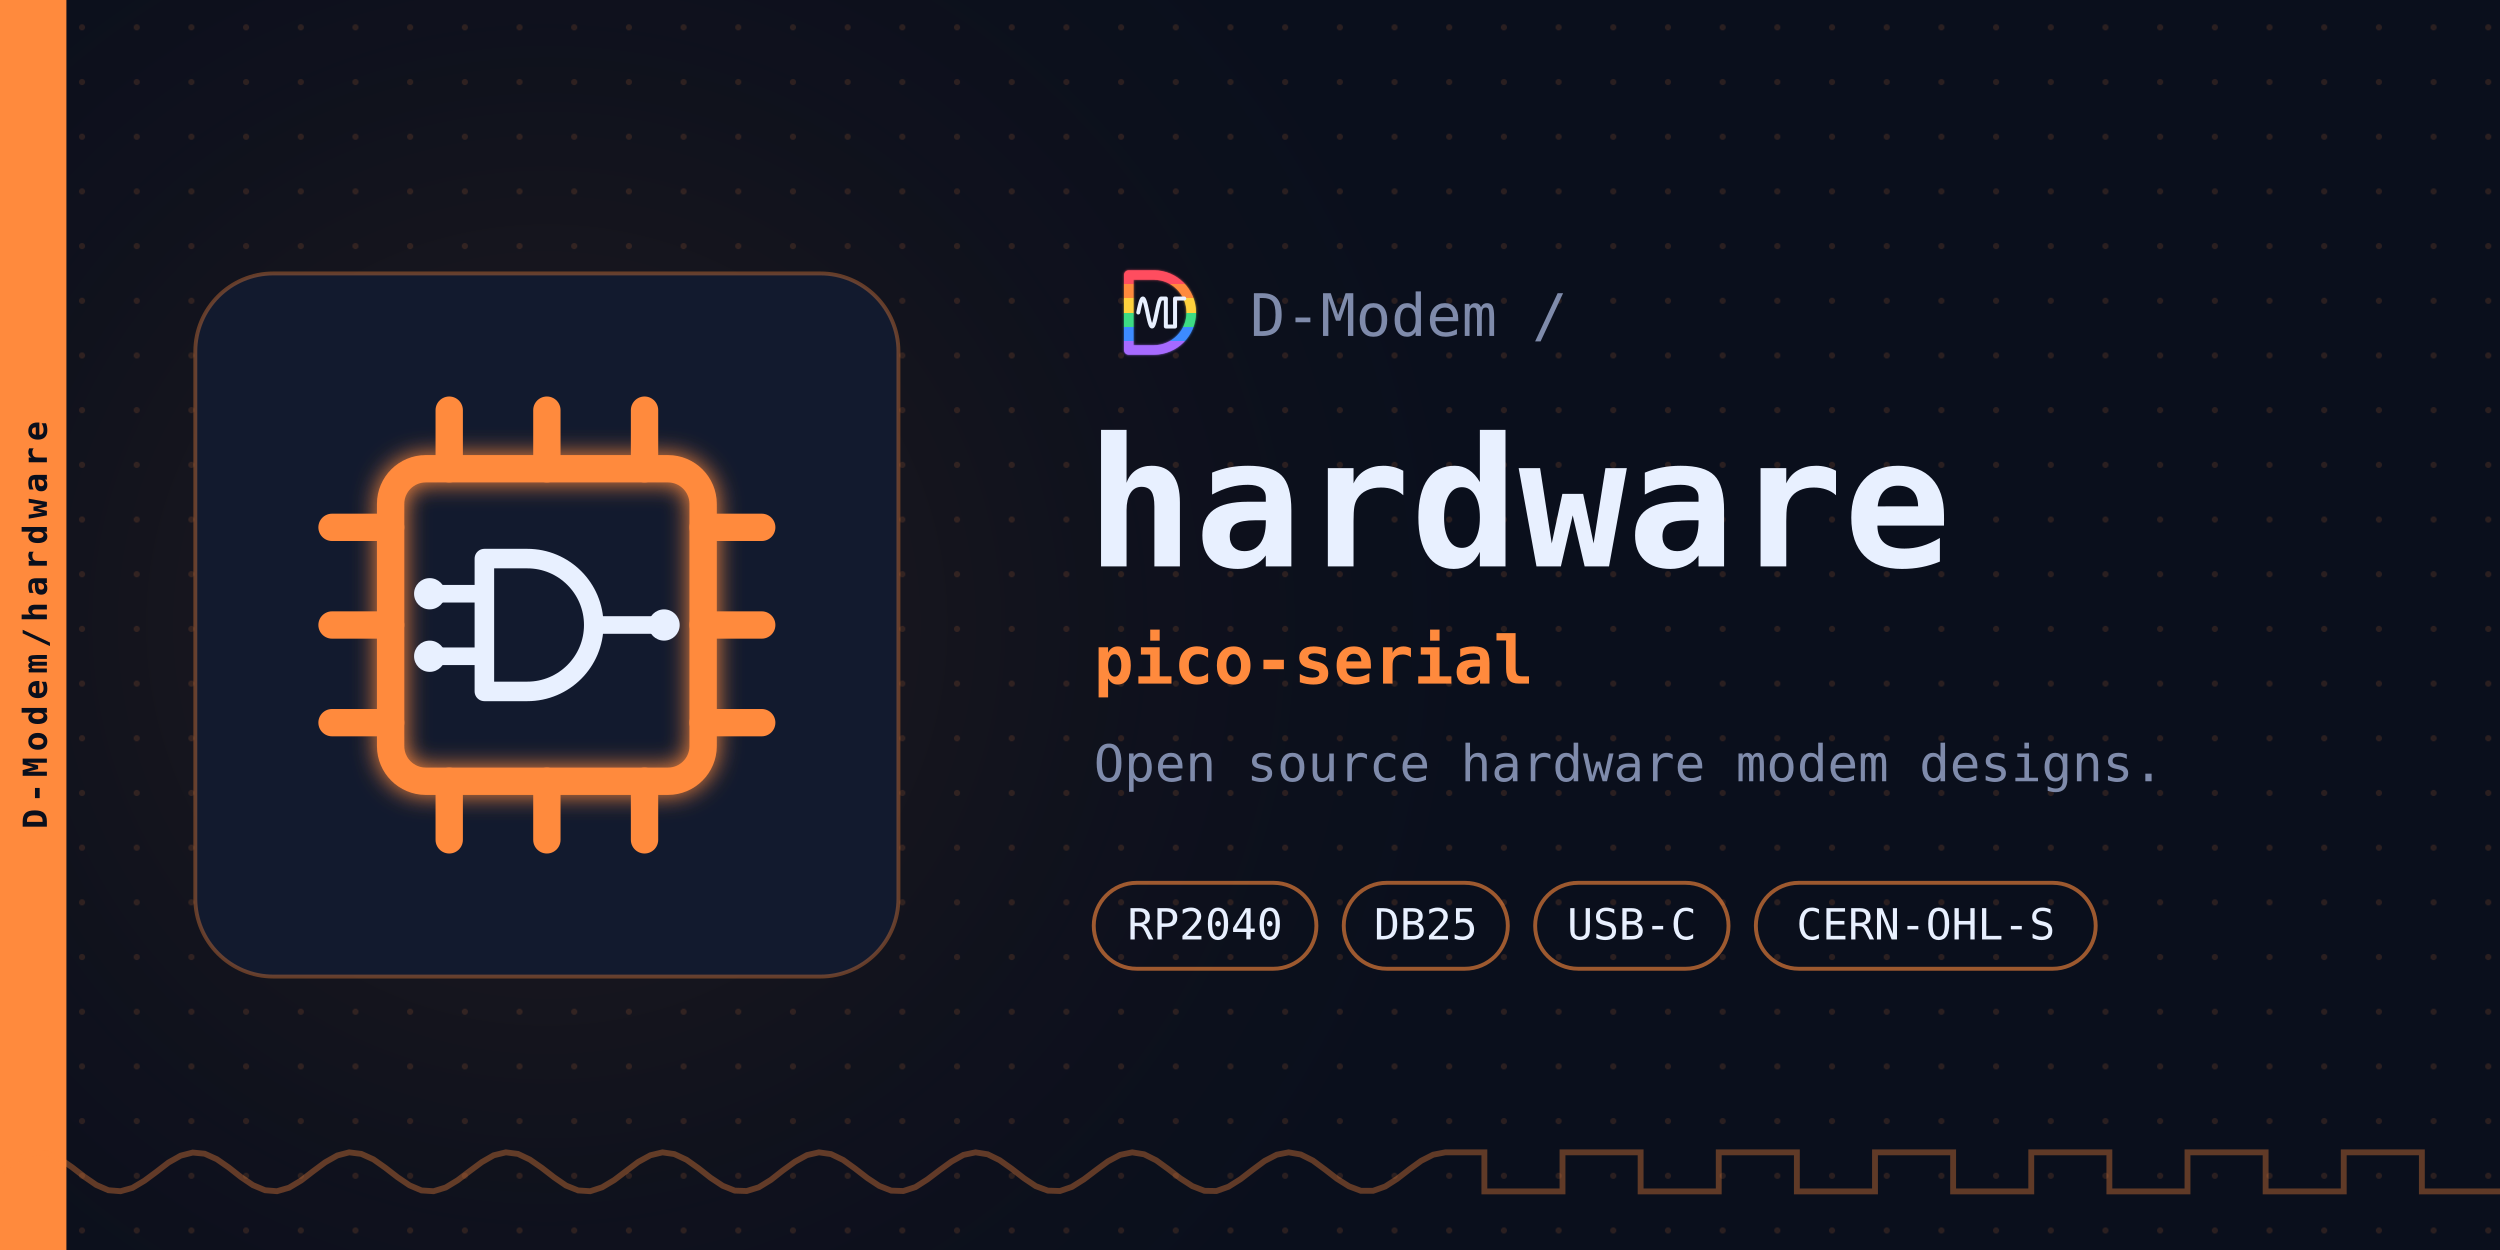
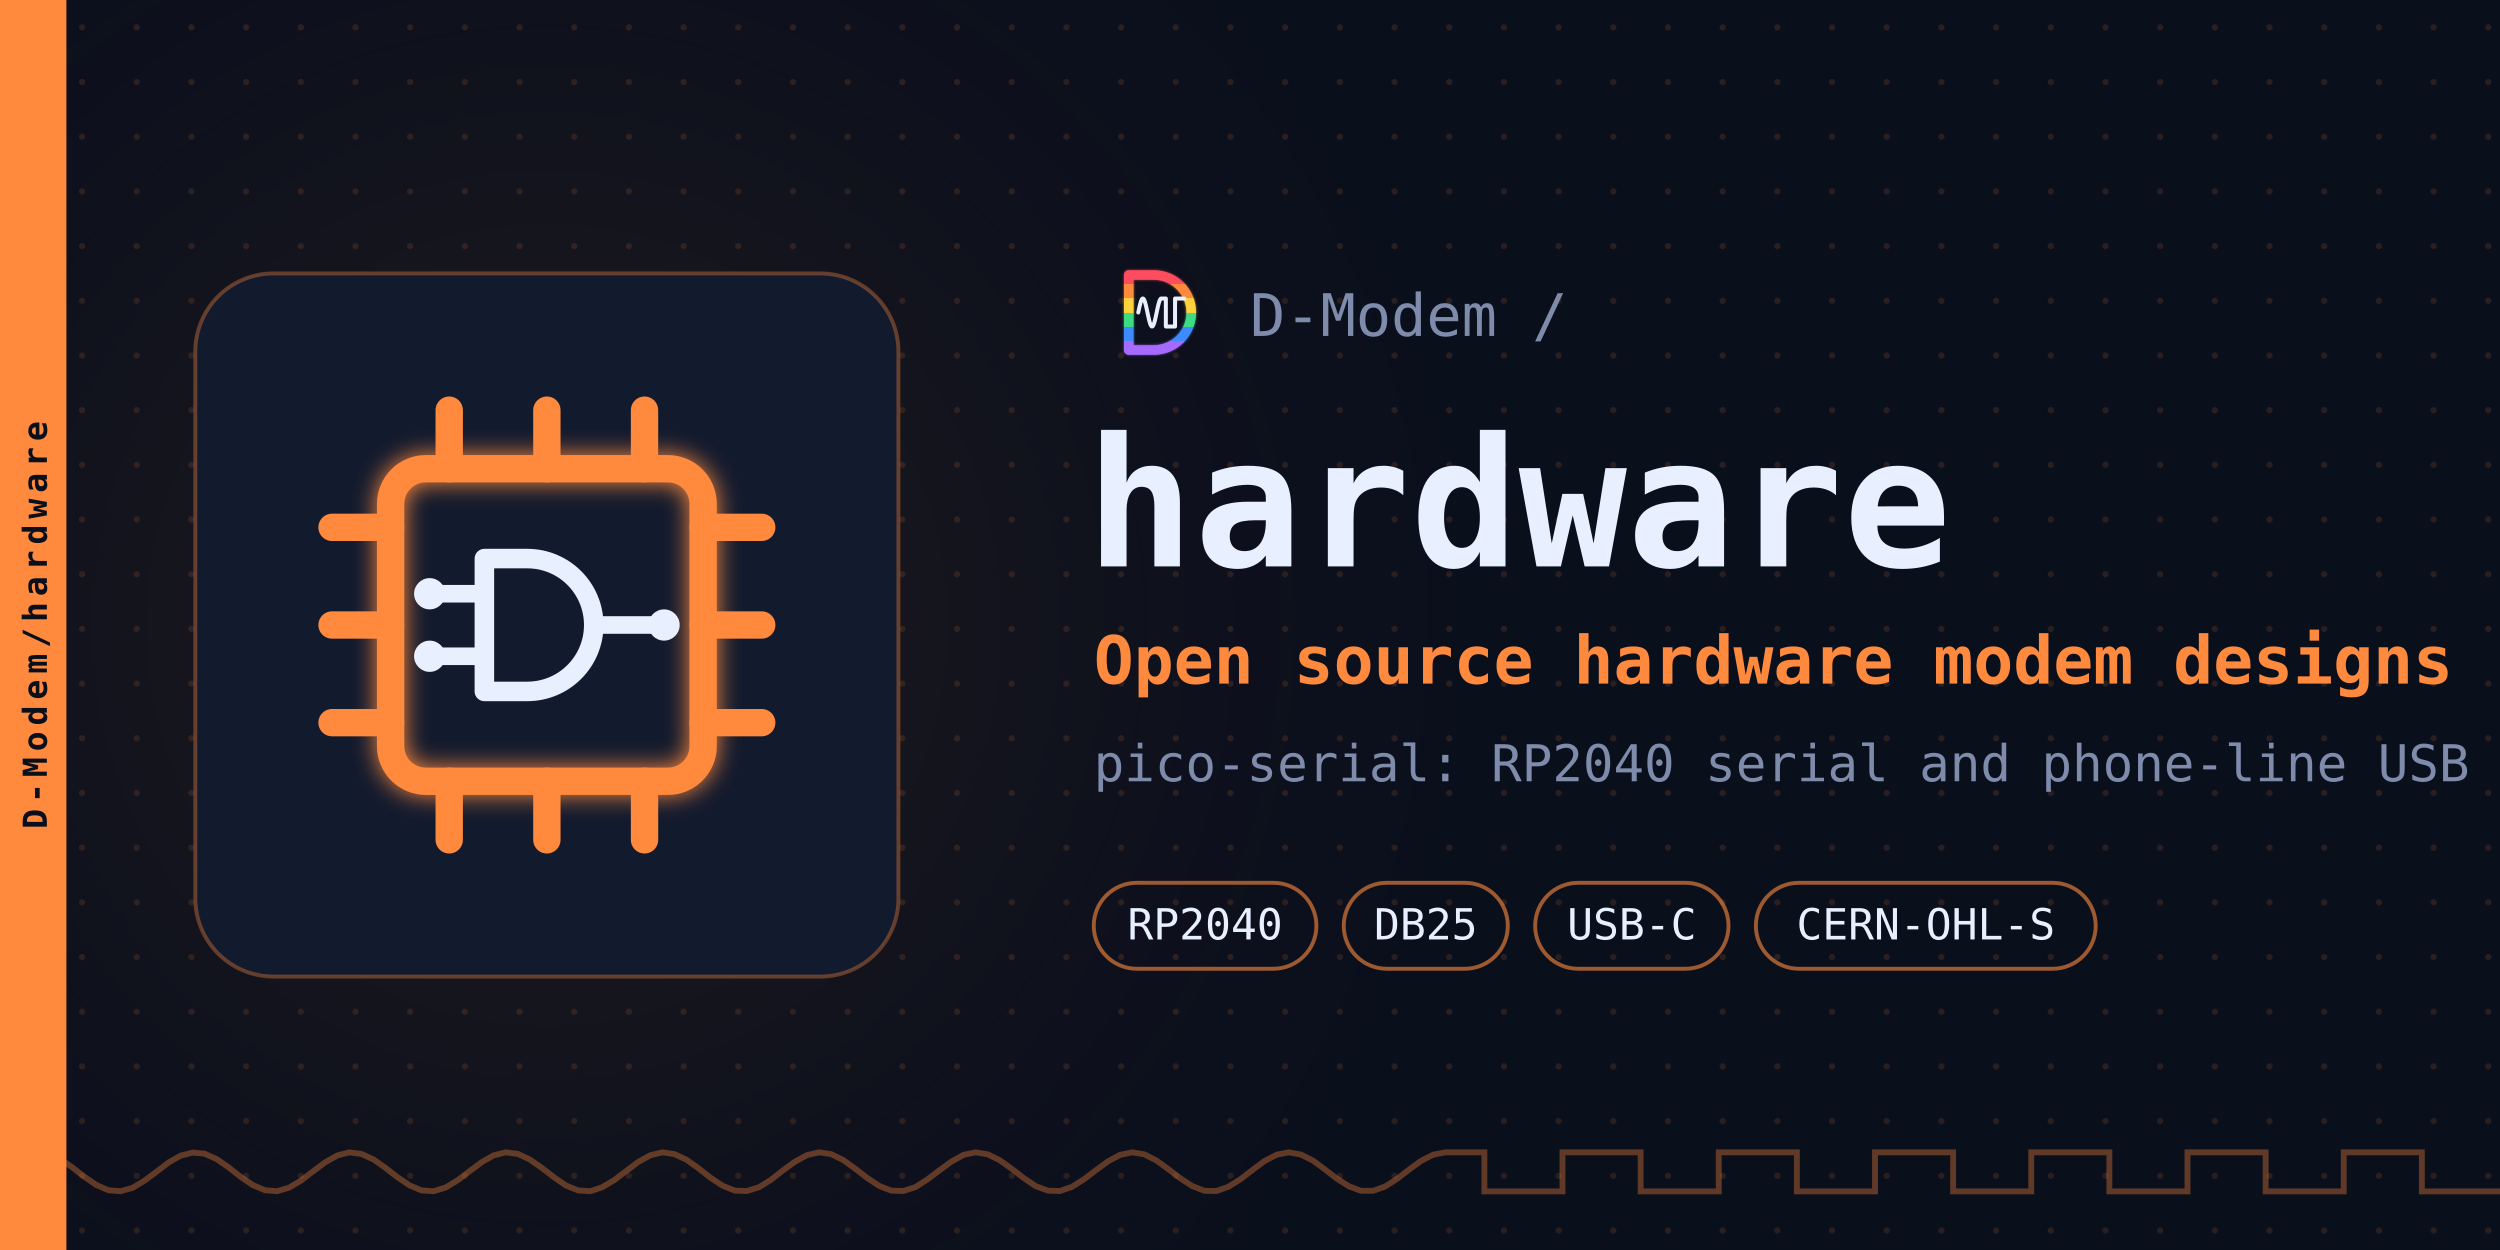
<svg xmlns="http://www.w3.org/2000/svg" width="1280" height="640" viewBox="0 0 1280 640">
  <defs>
    <pattern id="qam" width="28" height="28" patternUnits="userSpaceOnUse">
      <circle cx="14" cy="14" r="1.6" fill="#ff8a3d" opacity="0.13" />
    </pattern>
    <radialGradient id="vig" cx="50%" cy="45%" r="75%">
      <stop offset="0" stop-color="#ff8a3d" stop-opacity="0.10" />
      <stop offset="1" stop-color="#0a0f1c" stop-opacity="0" />
    </radialGradient>
    <radialGradient id="vig2" gradientUnits="userSpaceOnUse" cx="280" cy="320" r="520">
      <stop offset="0" stop-color="#ff8a3d" stop-opacity="0.12" />
      <stop offset="1" stop-color="#0a0f1c" stop-opacity="0" />
    </radialGradient>
    <linearGradient id="books" gradientUnits="userSpaceOnUse" x1="0" y1="81" x2="0" y2="419">
      <stop offset="0" stop-color="#ff4d5e" />
      <stop offset="0.167" stop-color="#ff4d5e" />
      <stop offset="0.167" stop-color="#ff8a3d" />
      <stop offset="0.333" stop-color="#ff8a3d" />
      <stop offset="0.333" stop-color="#ffd23d" />
      <stop offset="0.5" stop-color="#ffd23d" />
      <stop offset="0.5" stop-color="#3ddc84" />
      <stop offset="0.667" stop-color="#3ddc84" />
      <stop offset="0.667" stop-color="#3d8bff" />
      <stop offset="0.833" stop-color="#3d8bff" />
      <stop offset="0.833" stop-color="#a66bff" />
      <stop offset="1" stop-color="#a66bff" />
    </linearGradient>
    <filter id="glow" x="-30%" y="-30%" width="160%" height="160%">
      <feGaussianBlur stdDeviation="6" result="b" />
      <feMerge>
        <feMergeNode in="b" />
        <feMergeNode in="SourceGraphic" />
      </feMerge>
    </filter>
  </defs>
  <rect width="1280" height="640" fill="#0a0f1c" />
  <rect width="1280" height="640" fill="url(#qam)" />
  <rect width="1280" height="640" fill="url(#vig2)" />
  <rect x="100" y="140" width="360" height="360" rx="40" fill="#121a2e" stroke="#ff8a3d" stroke-opacity="0.35" stroke-width="2" />
  <g transform="translate(130 170)">
    <rect x="70" y="70" width="160" height="160" rx="18" stroke="#ff8a3d" stroke-width="14" stroke-linecap="round" stroke-linejoin="round" fill="none" filter="url(#glow)" />
    <line x1="100" y1="40" x2="100" y2="70" stroke="#ff8a3d" stroke-width="14" stroke-linecap="round" stroke-linejoin="round" fill="none" />
    <line x1="100" y1="230" x2="100" y2="260" stroke="#ff8a3d" stroke-width="14" stroke-linecap="round" stroke-linejoin="round" fill="none" />
    <line x1="150" y1="40" x2="150" y2="70" stroke="#ff8a3d" stroke-width="14" stroke-linecap="round" stroke-linejoin="round" fill="none" />
    <line x1="150" y1="230" x2="150" y2="260" stroke="#ff8a3d" stroke-width="14" stroke-linecap="round" stroke-linejoin="round" fill="none" />
    <line x1="200" y1="40" x2="200" y2="70" stroke="#ff8a3d" stroke-width="14" stroke-linecap="round" stroke-linejoin="round" fill="none" />
    <line x1="200" y1="230" x2="200" y2="260" stroke="#ff8a3d" stroke-width="14" stroke-linecap="round" stroke-linejoin="round" fill="none" />
    <line x1="40" y1="100" x2="70" y2="100" stroke="#ff8a3d" stroke-width="14" stroke-linecap="round" stroke-linejoin="round" fill="none" />
    <line x1="230" y1="100" x2="260" y2="100" stroke="#ff8a3d" stroke-width="14" stroke-linecap="round" stroke-linejoin="round" fill="none" />
    <line x1="40" y1="150" x2="70" y2="150" stroke="#ff8a3d" stroke-width="14" stroke-linecap="round" stroke-linejoin="round" fill="none" />
    <line x1="230" y1="150" x2="260" y2="150" stroke="#ff8a3d" stroke-width="14" stroke-linecap="round" stroke-linejoin="round" fill="none" />
    <line x1="40" y1="200" x2="70" y2="200" stroke="#ff8a3d" stroke-width="14" stroke-linecap="round" stroke-linejoin="round" fill="none" />
    <line x1="230" y1="200" x2="260" y2="200" stroke="#ff8a3d" stroke-width="14" stroke-linecap="round" stroke-linejoin="round" fill="none" />
    <path d="M90 134 H118 M90 166 H118 M174 150 H210" stroke="#e8f0ff" stroke-width="9" fill="none" stroke-linecap="round" />
    <path d="M118 116 H140 A34 34 0 0 1 140 184 H118 Z" stroke="#e8f0ff" stroke-width="10" fill="none" stroke-linejoin="round" />
    <circle cx="90" cy="134" r="8" fill="#e8f0ff" />
    <circle cx="90" cy="166" r="8" fill="#e8f0ff" />
    <circle cx="210" cy="150" r="8" fill="#e8f0ff" />
  </g>
  <g transform="translate(560 128)">
    <g transform="scale(0.128)">
      <path d="M140 100 H240 A150 150 0 0 1 240 400 H140 Z" fill="none" stroke="url(#books)" stroke-width="38" stroke-linejoin="round" filter="url(#glow)" />
      <path d="M178.0,250.0 L178.8,246.3 L179.5,242.7 L180.3,239.1 L181.1,235.5 L181.8,232.0 L182.6,228.6 L183.4,225.2 L184.1,222.0 L184.9,218.9 L185.7,215.9 L186.4,213.1 L187.2,210.4 L188.0,207.9 L188.7,205.6 L189.5,203.4 L190.3,201.5 L191.0,199.8 L191.8,198.3 L192.6,197.0 L193.3,195.9 L194.1,195.1 L194.9,194.5 L195.6,194.1 L196.4,194.0 L197.2,194.1 L197.9,194.5 L198.7,195.1 L199.5,195.9 L200.2,197.0 L201.0,198.3 L201.8,199.8 L202.5,201.5 L203.3,203.4 L204.1,205.6 L204.8,207.9 L205.6,210.4 L206.4,213.1 L207.1,215.9 L207.9,218.9 L208.7,222.0 L209.4,225.2 L210.2,228.6 L211.0,232.0 L211.7,235.5 L212.5,239.1 L213.3,242.7 L214.0,246.3 L214.8,250.0 L215.6,253.7 L216.3,257.3 L217.1,260.9 L217.9,264.5 L218.6,268.0 L219.4,271.4 L220.2,274.8 L220.9,278.0 L221.7,281.1 L222.5,284.1 L223.2,286.9 L224.0,289.6 L224.8,292.1 L225.5,294.4 L226.3,296.6 L227.1,298.5 L227.8,300.2 L228.6,301.7 L229.4,303.0 L230.1,304.1 L230.9,304.9 L231.7,305.5 L232.4,305.9 L233.2,306.0 L234.0,305.9 L234.7,305.5 L235.5,304.9 L236.3,304.1 L237.0,303.0 L237.8,301.7 L238.6,300.2 L239.3,298.5 L240.1,296.6 L240.9,294.4 L241.6,292.1 L242.4,289.6 L243.2,286.9 L243.9,284.1 L244.7,281.1 L245.5,278.0 L246.2,274.8 L247.0,271.4 L247.8,268.0 L248.5,264.5 L249.3,260.9 L250.1,257.3 L250.8,253.7 L251.6,250.0 L252.4,246.3 L253.1,242.7 L253.9,239.1 L254.7,235.5 L255.4,232.0 L256.2,228.6 L257.0,225.2 L257.7,222.0 L258.5,218.9 L259.3,215.9 L260.0,213.1 L260.8,210.4 L261.6,207.9 L262.3,205.6 L263.1,203.4 L263.9,201.5 L264.6,199.8 L265.4,198.3 L266.2,197.0 L266.9,195.9 L267.7,195.1 L268.5,194.5 L269.2,194.1 L270.0,194.0 H288.4 V306.0 H325.2 V194.0 H362.0" fill="none" stroke="#e8f0ff" stroke-width="16" stroke-linecap="round" stroke-linejoin="round" />
    </g>
  </g>
  <text x="640" y="172" font-family="'SauceCodePro Nerd Font Mono', 'Source Code Pro', monospace" font-size="30" fill="#7f8bab">D-Modem /</text>
  <text x="556" y="290" font-family="'SauceCodePro Nerd Font Mono', 'Source Code Pro', monospace" font-weight="800" font-size="92" fill="#e8f0ff">hardware</text>
-   <text x="560" y="350" font-family="'SauceCodePro Nerd Font Mono', 'Source Code Pro', monospace" font-weight="700" font-size="34" fill="#ff8a3d">pico-serial</text>
-   <text x="560" y="400" font-family="'SauceCodePro Nerd Font Mono', 'Source Code Pro', monospace" font-size="26" fill="#7f8bab">Open source hardware modem designs.</text>
+   <text x="560" y="350" font-family="'SauceCodePro Nerd Font Mono', 'Source Code Pro', monospace" font-weight="700" font-size="34" fill="#ff8a3d">Open source hardware modem designs</text>
+   <text x="560" y="400" font-family="'SauceCodePro Nerd Font Mono', 'Source Code Pro', monospace" font-size="26" fill="#7f8bab">pico-serial: RP2040 serial and phone-line USB sticks.</text>
  <rect x="560" y="452" width="114" height="44" rx="22" fill="none" stroke="#ff8a3d" stroke-opacity="0.6" stroke-width="2" />
  <text x="617.0" y="481" text-anchor="middle" font-family="'SauceCodePro Nerd Font Mono', 'Source Code Pro', monospace" font-size="22" fill="#e8f0ff">RP2040</text>
  <rect x="688" y="452" width="84" height="44" rx="22" fill="none" stroke="#ff8a3d" stroke-opacity="0.6" stroke-width="2" />
  <text x="730.0" y="481" text-anchor="middle" font-family="'SauceCodePro Nerd Font Mono', 'Source Code Pro', monospace" font-size="22" fill="#e8f0ff">DB25</text>
  <rect x="786" y="452" width="99" height="44" rx="22" fill="none" stroke="#ff8a3d" stroke-opacity="0.6" stroke-width="2" />
  <text x="835.5" y="481" text-anchor="middle" font-family="'SauceCodePro Nerd Font Mono', 'Source Code Pro', monospace" font-size="22" fill="#e8f0ff">USB-C</text>
  <rect x="899" y="452" width="174" height="44" rx="22" fill="none" stroke="#ff8a3d" stroke-opacity="0.6" stroke-width="2" />
  <text x="986.0" y="481" text-anchor="middle" font-family="'SauceCodePro Nerd Font Mono', 'Source Code Pro', monospace" font-size="22" fill="#e8f0ff">CERN-OHL-S</text>
  <rect x="0" y="0" width="34" height="640" fill="#ff8a3d" />
  <text transform="translate(24 320) rotate(-90)" text-anchor="middle" font-family="'SauceCodePro Nerd Font Mono', 'Source Code Pro', monospace" font-weight="800" font-size="17" letter-spacing="3" fill="#0a0f1c">D-Modem/hardware</text>
  <path d="M0.0,600.0 L6.2,595.3 L12.3,591.8 L18.5,590.1 L24.7,590.7 L30.8,593.4 L37.0,597.7 L43.2,602.5 L49.3,606.7 L55.5,609.4 L61.7,609.9 L67.8,608.2 L74.0,604.5 L80.2,599.9 L86.3,595.2 L92.5,591.7 L98.7,590.1 L104.8,590.7 L111.0,593.5 L117.2,597.8 L123.3,602.6 L129.5,606.8 L135.7,609.4 L141.8,609.9 L148.0,608.1 L154.2,604.4 L160.3,599.7 L166.5,595.1 L172.7,591.6 L178.8,590.0 L185.0,590.8 L191.2,593.6 L197.3,597.9 L203.5,602.7 L209.7,606.9 L215.8,609.5 L222.0,609.9 L228.2,608.0 L234.3,604.3 L240.5,599.6 L246.7,595.0 L252.8,591.5 L259.0,590.0 L265.2,590.8 L271.3,593.7 L277.5,598.0 L283.7,602.8 L289.8,607.0 L296.0,609.5 L302.2,609.9 L308.3,607.9 L314.5,604.2 L320.7,599.5 L326.8,594.9 L333.0,591.5 L339.2,590.0 L345.3,590.9 L351.5,593.8 L357.7,598.2 L363.8,603.0 L370.0,607.1 L376.2,609.6 L382.3,609.8 L388.5,607.9 L394.7,604.1 L400.8,599.3 L407.0,594.8 L413.2,591.4 L419.3,590.0 L425.5,590.9 L431.7,593.9 L437.8,598.3 L444.0,603.1 L450.2,607.2 L456.3,609.6 L462.5,609.8 L468.7,607.8 L474.8,603.9 L481.0,599.2 L487.2,594.7 L493.3,591.3 L499.5,590.0 L505.7,591.0 L511.8,594.0 L518.0,598.4 L524.2,603.2 L530.3,607.3 L536.5,609.6 L542.7,609.8 L548.8,607.7 L555.0,603.8 L561.2,599.1 L567.3,594.6 L573.5,591.3 L579.7,590.0 L585.8,591.0 L592.0,594.1 L598.2,598.6 L604.3,603.3 L610.5,607.3 L616.7,609.7 L622.8,609.8 L629.0,607.6 L635.2,603.7 L641.3,599.0 L647.5,594.4 L653.7,591.2 L659.8,590.0 L666.0,591.1 L672.2,594.2 L678.3,598.7 L684.5,603.5 L690.7,607.4 L696.8,609.7 L703.0,609.7 L709.2,607.5 L715.3,603.6 L721.5,598.8 L727.7,594.3 L733.8,591.2 L740.0,590.0 H760.0 V610.0 H800.0 V590.0 H840.0 V610.0 H880.0 V590.0 H920.0 V610.0 H960.0 V590.0 H1000.0 V610.0 H1040.0 V590.0 H1080.0 V610.0 H1120.0 V590.0 H1160.0 V610.0 H1200.0 V590.0 H1240.0 V610.0 H1280.0" fill="none" stroke="#ff8a3d" stroke-opacity="0.35" stroke-width="3" />
</svg>
